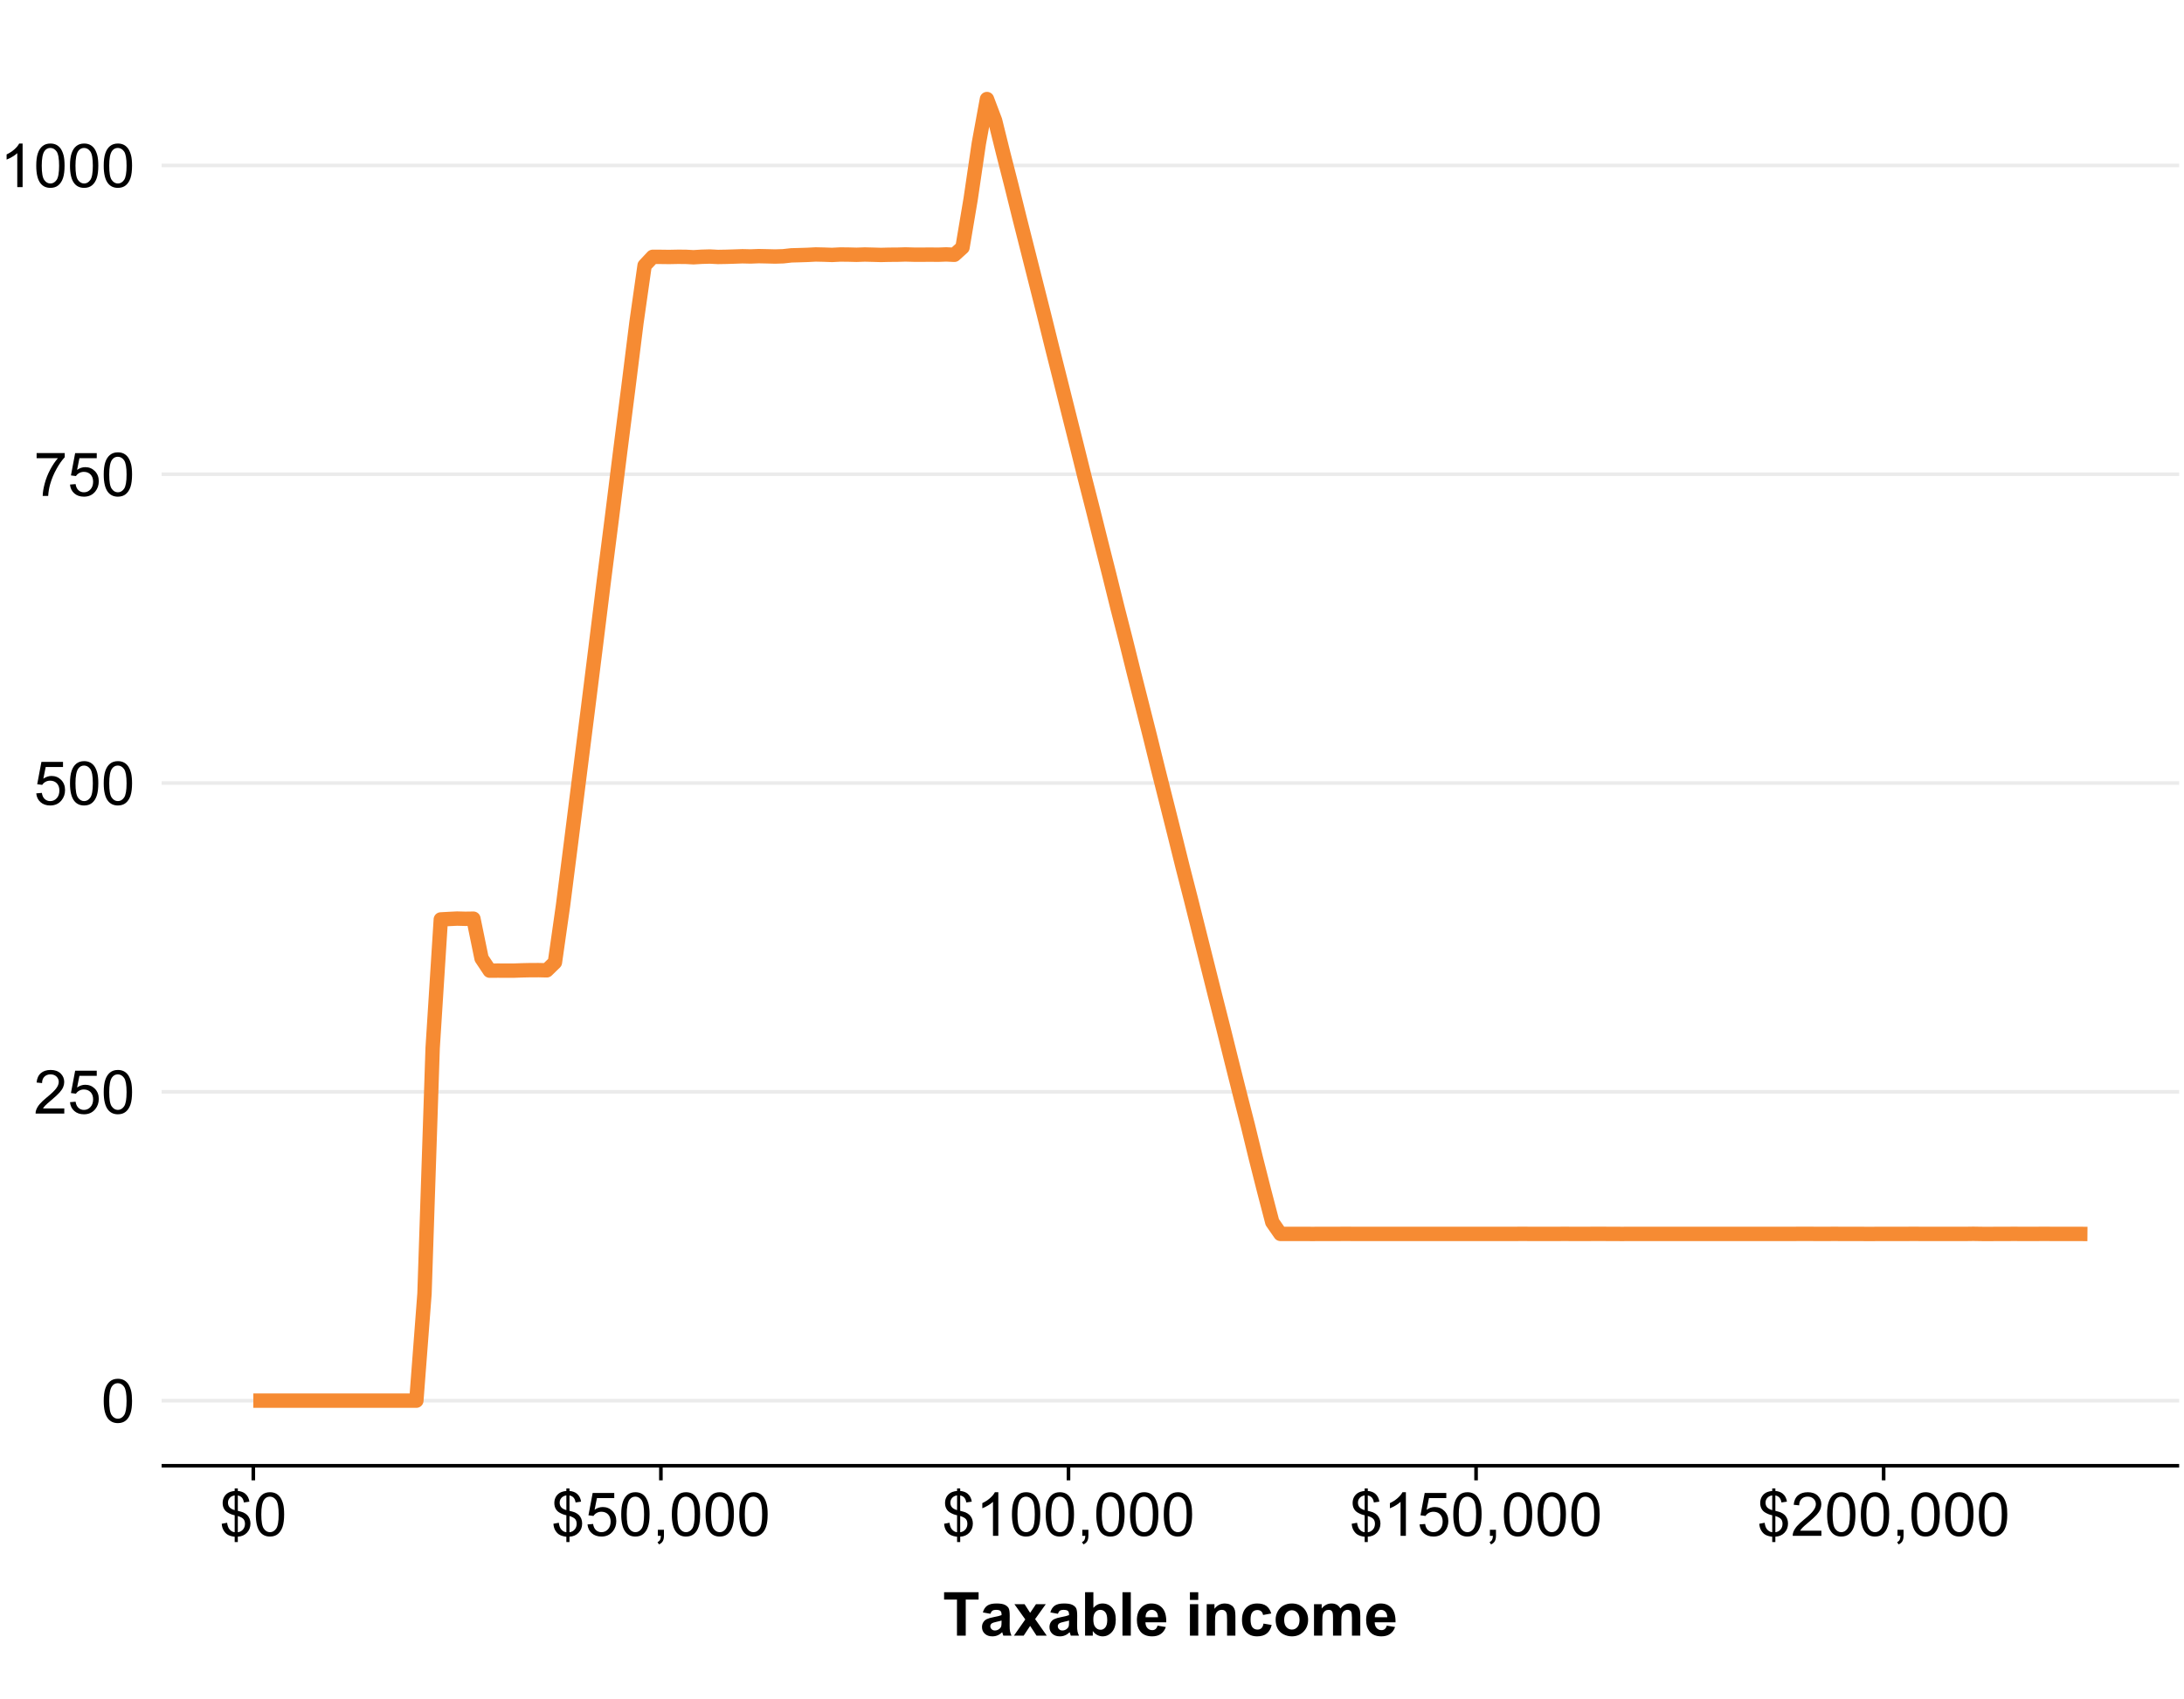
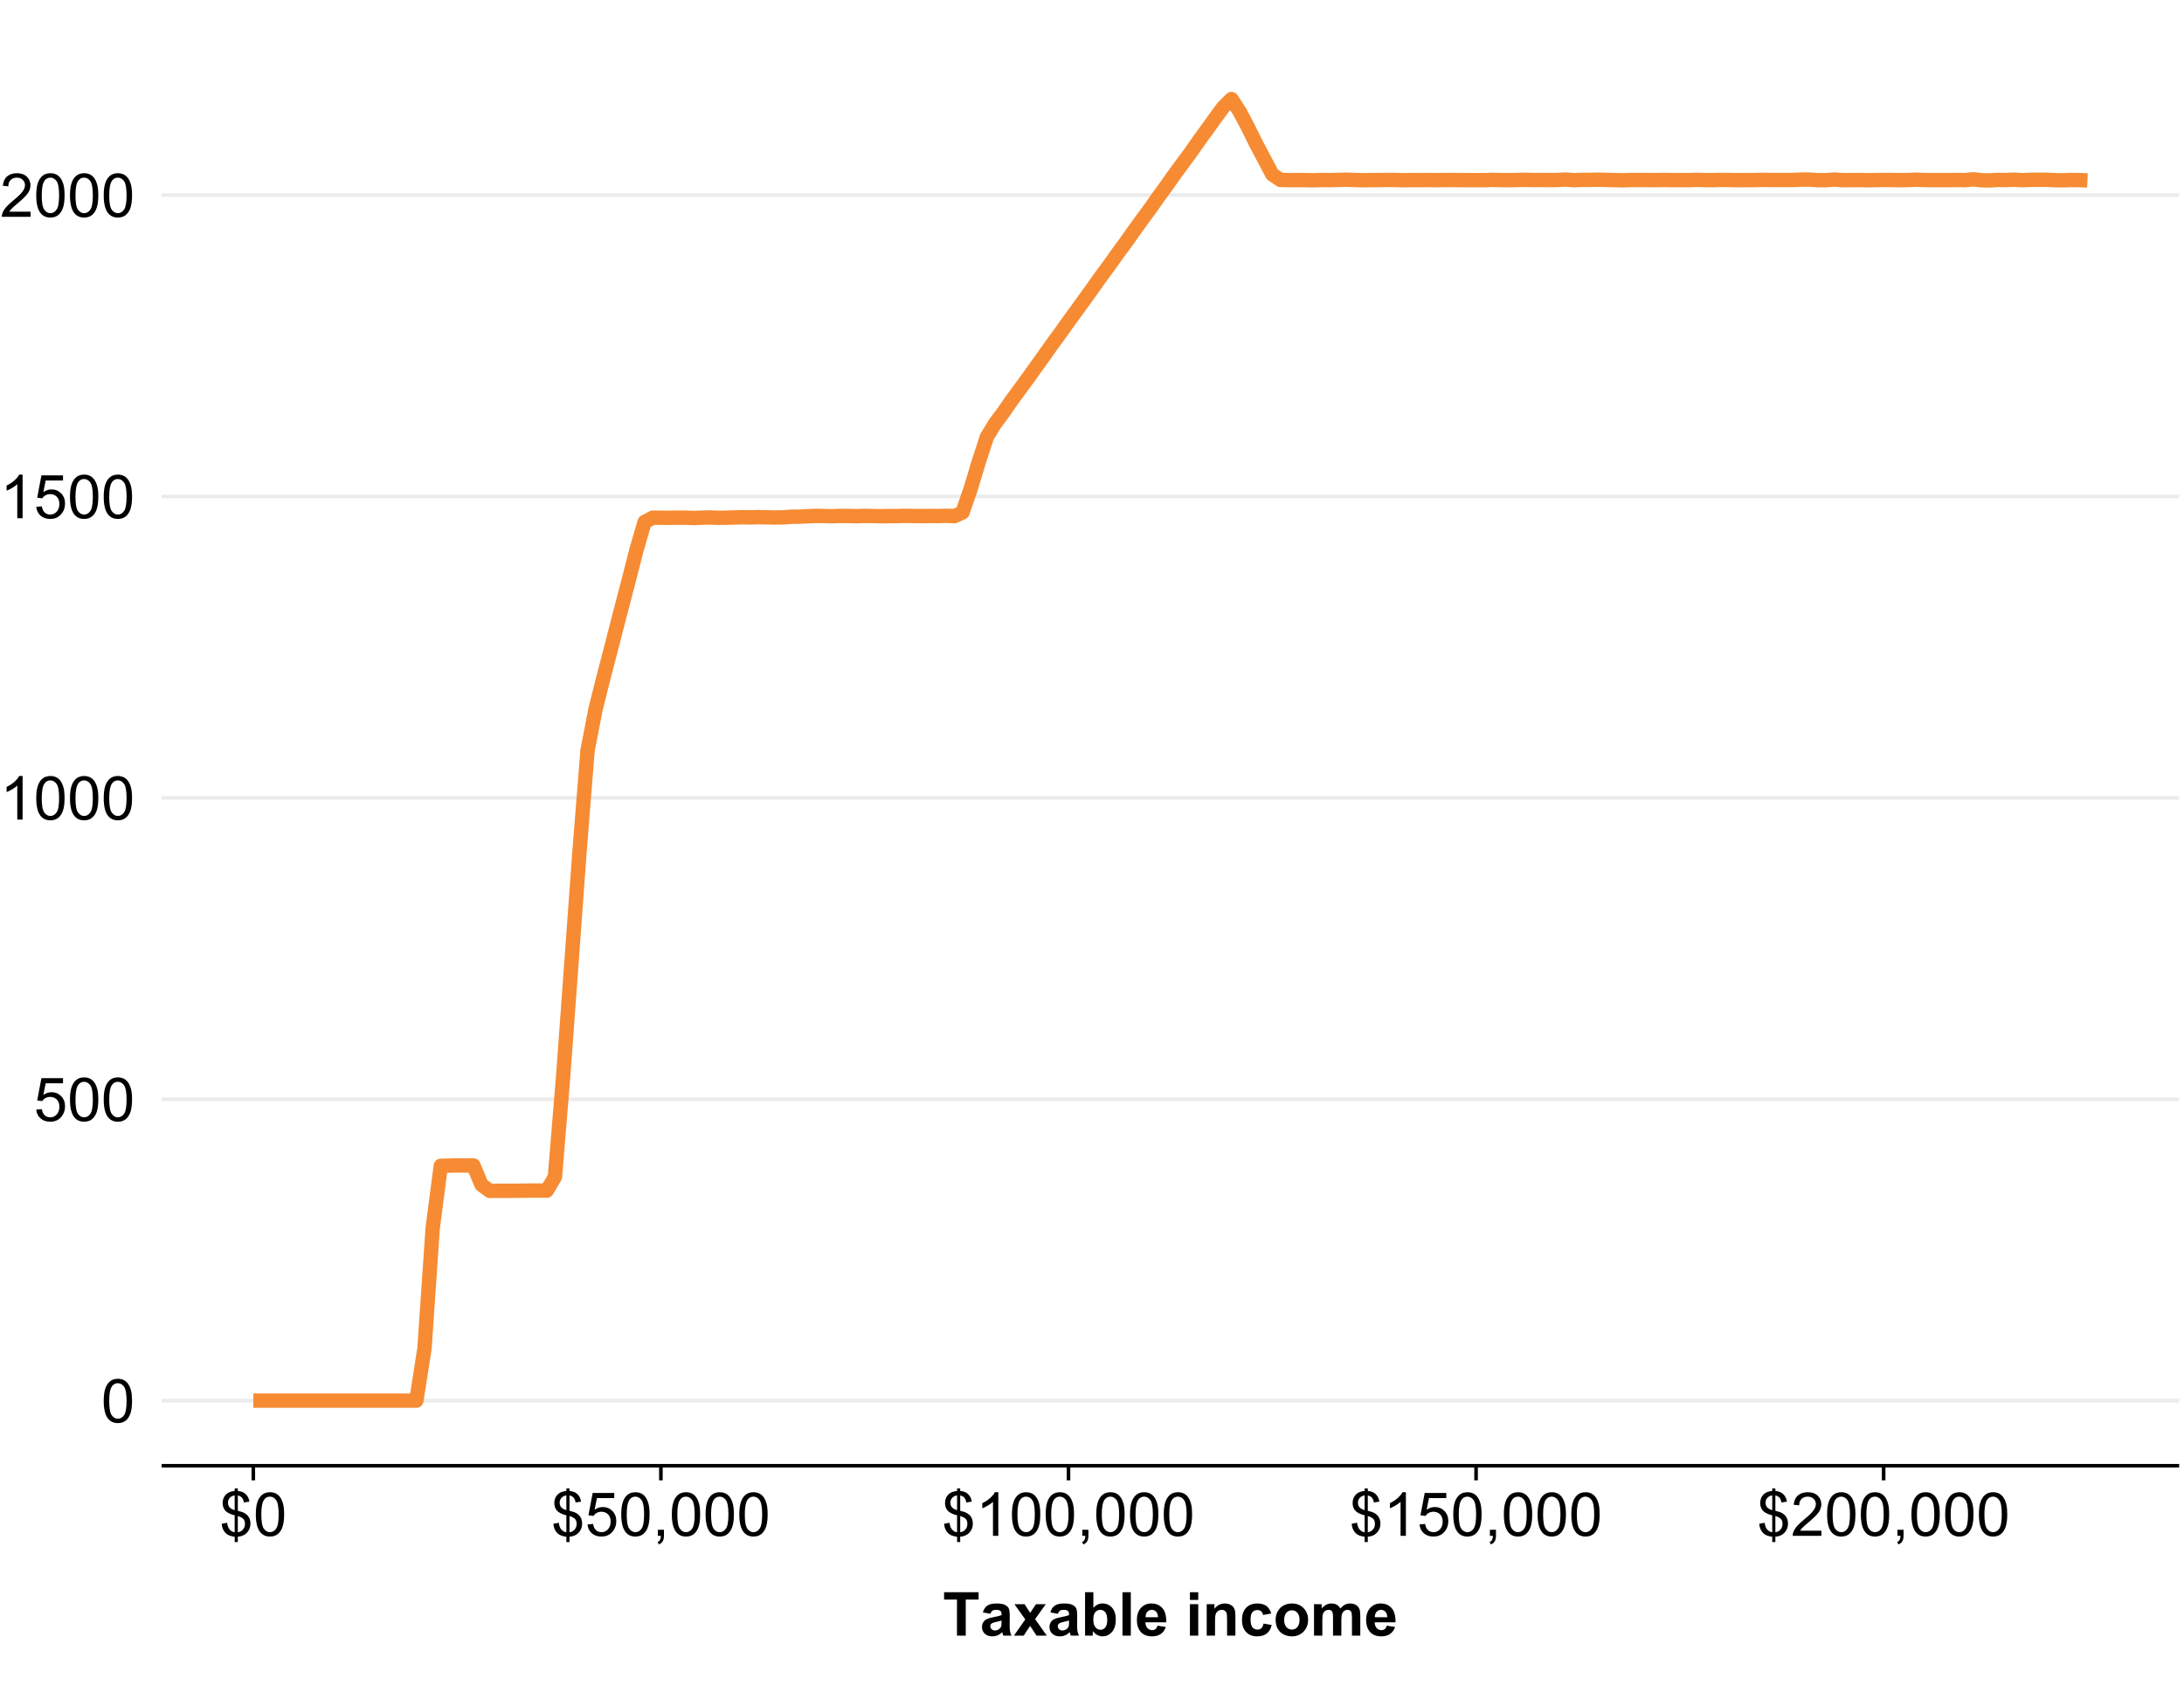
<svg xmlns="http://www.w3.org/2000/svg" xmlns:xlink="http://www.w3.org/1999/xlink" width="648pt" height="504pt" viewBox="0 0 648 504" version="1.1">
  <defs>
    <g>
      <symbol overflow="visible" id="glyph0-0">
        <path style="stroke:none;" d="M 2.25 0 L 2.25 -11.25 L 11.25 -11.25 L 11.25 0 Z M 2.531 -0.281 L 10.969 -0.281 L 10.969 -10.969 L 2.531 -10.969 Z M 2.531 -0.281 " />
      </symbol>
      <symbol overflow="visible" id="glyph0-1">
        <path style="stroke:none;" d="M 0.746 -6.355 C 0.742 -7.875 0.898 -9.102 1.215 -10.031 C 1.527 -10.961 1.996 -11.676 2.613 -12.18 C 3.23 -12.684 4.008 -12.938 4.949 -12.938 C 5.637 -12.938 6.242 -12.797 6.766 -12.52 C 7.285 -12.238 7.715 -11.836 8.059 -11.316 C 8.395 -10.789 8.664 -10.152 8.859 -9.398 C 9.051 -8.645 9.145 -7.629 9.148 -6.355 C 9.145 -4.84 8.992 -3.617 8.684 -2.691 C 8.371 -1.762 7.906 -1.047 7.289 -0.539 C 6.672 -0.035 5.891 0.215 4.949 0.219 C 3.703 0.215 2.727 -0.227 2.023 -1.117 C 1.168 -2.188 0.742 -3.934 0.746 -6.355 Z M 2.375 -6.355 C 2.371 -4.234 2.621 -2.824 3.117 -2.129 C 3.609 -1.426 4.219 -1.078 4.949 -1.082 C 5.672 -1.078 6.281 -1.43 6.781 -2.137 C 7.273 -2.836 7.523 -4.242 7.523 -6.355 C 7.523 -8.473 7.273 -9.883 6.781 -10.582 C 6.281 -11.277 5.664 -11.625 4.93 -11.629 C 4.199 -11.625 3.621 -11.316 3.191 -10.703 C 2.645 -9.918 2.371 -8.469 2.375 -6.355 Z M 2.375 -6.355 " />
      </symbol>
      <symbol overflow="visible" id="glyph0-2">
+         <path style="stroke:none;" d="M 0.746 -3.375 L 2.406 -3.516 C 2.527 -2.707 2.812 -2.098 3.266 -1.691 C 3.711 -1.281 4.254 -1.078 4.887 -1.082 C 5.648 -1.078 6.293 -1.363 6.82 -1.941 C 7.344 -2.512 7.605 -3.273 7.609 -4.227 C 7.605 -5.125 7.352 -5.84 6.848 -6.363 C 6.34 -6.883 5.676 -7.141 4.859 -7.145 C 4.344 -7.141 3.887 -7.027 3.48 -6.797 C 3.07 -6.566 2.746 -6.266 2.516 -5.898 L 1.027 -6.09 L 2.277 -12.711 L 8.684 -12.711 L 8.684 -11.195 L 3.543 -11.195 L 2.848 -7.734 C 3.621 -8.273 4.43 -8.543 5.281 -8.543 C 6.402 -8.543 7.352 -8.152 8.129 -7.371 C 8.898 -6.59 9.285 -5.586 9.289 -4.367 C 9.285 -3.195 8.945 -2.188 8.27 -1.344 C 7.441 -0.301 6.316 0.215 4.887 0.219 C 3.715 0.215 2.758 -0.109 2.016 -0.766 C 1.273 -1.418 0.848 -2.289 0.746 -3.375 Z M 0.746 -3.375 " />
+       </symbol>
+       <symbol overflow="visible" id="glyph0-3">
+         <path style="stroke:none;" d="M 6.707 0 L 5.125 0 L 5.125 -10.082 C 4.742 -9.715 4.242 -9.352 3.625 -8.988 C 3.004 -8.625 2.449 -8.352 1.961 -8.172 L 1.961 -9.703 C 2.844 -10.117 3.617 -10.621 4.281 -11.215 C 4.941 -11.805 5.41 -12.379 5.688 -12.938 L 6.707 -12.938 Z M 6.707 0 " />
+       </symbol>
+       <symbol overflow="visible" id="glyph0-4">
        <path style="stroke:none;" d="M 9.062 -1.52 L 9.062 0 L 0.547 0 C 0.531 -0.379 0.594 -0.742 0.73 -1.098 C 0.945 -1.676 1.293 -2.25 1.77 -2.812 C 2.246 -3.375 2.934 -4.023 3.84 -4.766 C 5.238 -5.906 6.188 -6.816 6.68 -7.492 C 7.172 -8.16 7.418 -8.793 7.418 -9.395 C 7.418 -10.02 7.191 -10.551 6.746 -10.98 C 6.293 -11.41 5.711 -11.625 4.992 -11.629 C 4.23 -11.625 3.621 -11.395 3.164 -10.941 C 2.703 -10.48 2.469 -9.848 2.469 -9.043 L 0.844 -9.211 C 0.953 -10.422 1.371 -11.344 2.102 -11.984 C 2.824 -12.617 3.801 -12.938 5.027 -12.938 C 6.262 -12.938 7.238 -12.594 7.961 -11.91 C 8.68 -11.223 9.039 -10.371 9.043 -9.359 C 9.039 -8.84 8.934 -8.336 8.727 -7.84 C 8.512 -7.34 8.164 -6.812 7.676 -6.266 C 7.188 -5.711 6.375 -4.957 5.238 -4 C 4.285 -3.199 3.676 -2.66 3.41 -2.379 C 3.141 -2.094 2.918 -1.805 2.742 -1.52 Z M 9.062 -1.52 " />
      </symbol>
-       <symbol overflow="visible" id="glyph0-3">
-         <path style="stroke:none;" d="M 0.746 -3.375 L 2.406 -3.516 C 2.527 -2.707 2.812 -2.098 3.266 -1.691 C 3.711 -1.281 4.254 -1.078 4.887 -1.082 C 5.648 -1.078 6.293 -1.363 6.82 -1.941 C 7.344 -2.512 7.605 -3.273 7.609 -4.227 C 7.605 -5.125 7.352 -5.84 6.848 -6.363 C 6.34 -6.883 5.676 -7.141 4.859 -7.145 C 4.344 -7.141 3.887 -7.027 3.48 -6.797 C 3.07 -6.566 2.746 -6.266 2.516 -5.898 L 1.027 -6.09 L 2.277 -12.711 L 8.684 -12.711 L 8.684 -11.195 L 3.543 -11.195 L 2.848 -7.734 C 3.621 -8.273 4.43 -8.543 5.281 -8.543 C 6.402 -8.543 7.352 -8.152 8.129 -7.371 C 8.898 -6.59 9.285 -5.586 9.289 -4.367 C 9.285 -3.195 8.945 -2.188 8.27 -1.344 C 7.441 -0.301 6.316 0.215 4.887 0.219 C 3.715 0.215 2.758 -0.109 2.016 -0.766 C 1.273 -1.418 0.848 -2.289 0.746 -3.375 Z M 0.746 -3.375 " />
-       </symbol>
-       <symbol overflow="visible" id="glyph0-4">
-         <path style="stroke:none;" d="M 0.852 -11.195 L 0.852 -12.719 L 9.195 -12.719 L 9.195 -11.488 C 8.367 -10.613 7.555 -9.453 6.754 -8.008 C 5.945 -6.559 5.324 -5.07 4.887 -3.543 C 4.57 -2.461 4.367 -1.281 4.281 0 L 2.656 0 C 2.668 -1.012 2.867 -2.234 3.25 -3.672 C 3.629 -5.105 4.176 -6.492 4.891 -7.828 C 5.602 -9.16 6.359 -10.281 7.164 -11.195 Z M 0.852 -11.195 " />
-       </symbol>
      <symbol overflow="visible" id="glyph0-5">
-         <path style="stroke:none;" d="M 6.707 0 L 5.125 0 L 5.125 -10.082 C 4.742 -9.715 4.242 -9.352 3.625 -8.988 C 3.004 -8.625 2.449 -8.352 1.961 -8.172 L 1.961 -9.703 C 2.844 -10.117 3.617 -10.621 4.281 -11.215 C 4.941 -11.805 5.41 -12.379 5.688 -12.938 L 6.707 -12.938 Z M 6.707 0 " />
+         <path style="stroke:none;" d="M 4.484 1.855 L 4.484 0.273 C 3.688 0.172 3.047 -0.004 2.555 -0.258 C 2.059 -0.512 1.629 -0.922 1.27 -1.492 C 0.906 -2.059 0.695 -2.754 0.641 -3.578 L 2.234 -3.875 C 2.352 -3.023 2.57 -2.402 2.883 -2.004 C 3.328 -1.441 3.859 -1.125 4.484 -1.062 L 4.484 -6.102 C 3.828 -6.219 3.164 -6.473 2.488 -6.855 C 1.98 -7.137 1.59 -7.523 1.32 -8.023 C 1.047 -8.52 0.914 -9.086 0.914 -9.719 C 0.914 -10.84 1.312 -11.75 2.109 -12.453 C 2.641 -12.918 3.43 -13.207 4.484 -13.316 L 4.484 -14.07 L 5.414 -14.07 L 5.414 -13.316 C 6.332 -13.227 7.059 -12.957 7.602 -12.508 C 8.289 -11.93 8.707 -11.141 8.852 -10.141 L 7.215 -9.898 C 7.117 -10.516 6.922 -10.992 6.629 -11.324 C 6.332 -11.652 5.93 -11.871 5.414 -11.98 L 5.414 -7.418 C 6.211 -7.215 6.738 -7.059 6.996 -6.953 C 7.488 -6.73 7.887 -6.465 8.199 -6.16 C 8.504 -5.848 8.742 -5.48 8.914 -5.055 C 9.078 -4.625 9.164 -4.16 9.168 -3.664 C 9.164 -2.566 8.816 -1.652 8.121 -0.922 C 7.422 -0.188 6.52 0.199 5.414 0.254 L 5.414 1.855 Z M 4.484 -11.996 C 3.863 -11.898 3.379 -11.652 3.027 -11.258 C 2.672 -10.855 2.496 -10.387 2.496 -9.844 C 2.496 -9.305 2.645 -8.852 2.949 -8.488 C 3.246 -8.125 3.758 -7.836 4.484 -7.621 Z M 5.414 -1.062 C 6.027 -1.137 6.535 -1.406 6.938 -1.863 C 7.336 -2.316 7.535 -2.879 7.539 -3.559 C 7.535 -4.129 7.395 -4.594 7.113 -4.945 C 6.828 -5.293 6.262 -5.602 5.414 -5.879 Z M 5.414 -1.062 " />
      </symbol>
      <symbol overflow="visible" id="glyph0-6">
-         <path style="stroke:none;" d="M 4.484 1.855 L 4.484 0.273 C 3.688 0.172 3.047 -0.004 2.555 -0.258 C 2.059 -0.512 1.629 -0.922 1.27 -1.492 C 0.906 -2.059 0.695 -2.754 0.641 -3.578 L 2.234 -3.875 C 2.352 -3.023 2.57 -2.402 2.883 -2.004 C 3.328 -1.441 3.859 -1.125 4.484 -1.062 L 4.484 -6.102 C 3.828 -6.219 3.164 -6.473 2.488 -6.855 C 1.98 -7.137 1.59 -7.523 1.32 -8.023 C 1.047 -8.52 0.914 -9.086 0.914 -9.719 C 0.914 -10.84 1.312 -11.75 2.109 -12.453 C 2.641 -12.918 3.43 -13.207 4.484 -13.316 L 4.484 -14.07 L 5.414 -14.07 L 5.414 -13.316 C 6.332 -13.227 7.059 -12.957 7.602 -12.508 C 8.289 -11.93 8.707 -11.141 8.852 -10.141 L 7.215 -9.898 C 7.117 -10.516 6.922 -10.992 6.629 -11.324 C 6.332 -11.652 5.93 -11.871 5.414 -11.98 L 5.414 -7.418 C 6.211 -7.215 6.738 -7.059 6.996 -6.953 C 7.488 -6.73 7.887 -6.465 8.199 -6.16 C 8.504 -5.848 8.742 -5.48 8.914 -5.055 C 9.078 -4.625 9.164 -4.16 9.168 -3.664 C 9.164 -2.566 8.816 -1.652 8.121 -0.922 C 7.422 -0.188 6.52 0.199 5.414 0.254 L 5.414 1.855 Z M 4.484 -11.996 C 3.863 -11.898 3.379 -11.652 3.027 -11.258 C 2.672 -10.855 2.496 -10.387 2.496 -9.844 C 2.496 -9.305 2.645 -8.852 2.949 -8.488 C 3.246 -8.125 3.758 -7.836 4.484 -7.621 Z M 5.414 -1.062 C 6.027 -1.137 6.535 -1.406 6.938 -1.863 C 7.336 -2.316 7.535 -2.879 7.539 -3.559 C 7.535 -4.129 7.395 -4.594 7.113 -4.945 C 6.828 -5.293 6.262 -5.602 5.414 -5.879 Z M 5.414 -1.062 " />
-       </symbol>
-       <symbol overflow="visible" id="glyph0-7">
        <path style="stroke:none;" d="M 1.602 0 L 1.602 -1.801 L 3.402 -1.801 L 3.402 0 C 3.398 0.66 3.281 1.191 3.051 1.602 C 2.812 2.008 2.441 2.324 1.934 2.547 L 1.492 1.871 C 1.824 1.723 2.07 1.508 2.23 1.227 C 2.387 0.938 2.477 0.531 2.496 0 Z M 1.602 0 " />
      </symbol>
      <symbol overflow="visible" id="glyph1-0">
        <path style="stroke:none;" d="M 2.25 0 L 2.25 -11.25 L 11.25 -11.25 L 11.25 0 Z M 2.531 -0.281 L 10.969 -0.281 L 10.969 -10.969 L 2.531 -10.969 Z M 2.531 -0.281 " />
      </symbol>
      <symbol overflow="visible" id="glyph1-1">
        <path style="stroke:none;" d="M 4.211 0 L 4.211 -10.703 L 0.387 -10.703 L 0.387 -12.883 L 10.625 -12.883 L 10.625 -10.703 L 6.812 -10.703 L 6.812 0 Z M 4.211 0 " />
      </symbol>
      <symbol overflow="visible" id="glyph1-2">
        <path style="stroke:none;" d="M 3.137 -6.484 L 0.898 -6.891 C 1.145 -7.789 1.578 -8.457 2.195 -8.895 C 2.809 -9.328 3.723 -9.543 4.938 -9.547 C 6.039 -9.543 6.859 -9.414 7.402 -9.152 C 7.938 -8.891 8.316 -8.559 8.539 -8.16 C 8.754 -7.758 8.863 -7.02 8.867 -5.949 L 8.844 -3.066 C 8.84 -2.242 8.879 -1.637 8.961 -1.25 C 9.035 -0.859 9.184 -0.445 9.406 0 L 6.961 0 C 6.895 -0.164 6.812 -0.406 6.723 -0.73 C 6.68 -0.875 6.652 -0.973 6.637 -1.02 C 6.211 -0.609 5.758 -0.301 5.281 -0.098 C 4.797 0.109 4.285 0.211 3.742 0.211 C 2.781 0.211 2.023 -0.047 1.473 -0.57 C 0.914 -1.086 0.637 -1.746 0.641 -2.547 C 0.637 -3.074 0.766 -3.543 1.02 -3.957 C 1.27 -4.367 1.621 -4.684 2.078 -4.906 C 2.527 -5.125 3.184 -5.32 4.043 -5.484 C 5.195 -5.699 5.992 -5.898 6.441 -6.09 L 6.441 -6.336 C 6.438 -6.805 6.32 -7.145 6.09 -7.352 C 5.852 -7.551 5.41 -7.652 4.766 -7.656 C 4.32 -7.652 3.977 -7.566 3.734 -7.395 C 3.484 -7.223 3.285 -6.918 3.137 -6.484 Z M 6.441 -4.484 C 6.121 -4.375 5.621 -4.25 4.938 -4.102 C 4.25 -3.953 3.801 -3.809 3.594 -3.672 C 3.266 -3.441 3.105 -3.152 3.109 -2.805 C 3.105 -2.457 3.234 -2.156 3.496 -1.906 C 3.75 -1.652 4.078 -1.527 4.484 -1.531 C 4.922 -1.527 5.348 -1.676 5.758 -1.969 C 6.051 -2.191 6.246 -2.461 6.344 -2.785 C 6.406 -2.992 6.438 -3.395 6.441 -3.992 Z M 6.441 -4.484 " />
      </symbol>
      <symbol overflow="visible" id="glyph1-3">
        <path style="stroke:none;" d="M 0.105 0 L 3.473 -4.809 L 0.246 -9.336 L 3.262 -9.336 L 4.914 -6.766 L 6.652 -9.336 L 9.555 -9.336 L 6.391 -4.914 L 9.844 0 L 6.812 0 L 4.914 -2.891 L 2.996 0 Z M 0.105 0 " />
      </symbol>
      <symbol overflow="visible" id="glyph1-4">
        <path style="stroke:none;" d="M 1.188 0 L 1.188 -12.883 L 3.656 -12.883 L 3.656 -8.242 C 4.414 -9.109 5.316 -9.543 6.363 -9.547 C 7.5 -9.543 8.438 -9.133 9.184 -8.309 C 9.926 -7.484 10.301 -6.301 10.301 -4.766 C 10.301 -3.168 9.918 -1.941 9.16 -1.082 C 8.398 -0.219 7.48 0.211 6.398 0.211 C 5.863 0.211 5.336 0.078 4.82 -0.188 C 4.301 -0.453 3.855 -0.848 3.48 -1.371 L 3.48 0 Z M 3.641 -4.867 C 3.637 -3.898 3.789 -3.184 4.094 -2.727 C 4.52 -2.066 5.09 -1.738 5.801 -1.742 C 6.344 -1.738 6.805 -1.973 7.191 -2.438 C 7.574 -2.902 7.77 -3.637 7.77 -4.641 C 7.77 -5.707 7.574 -6.477 7.188 -6.949 C 6.801 -7.418 6.305 -7.652 5.703 -7.656 C 5.109 -7.652 4.617 -7.422 4.227 -6.965 C 3.832 -6.5 3.637 -5.801 3.641 -4.867 Z M 3.641 -4.867 " />
      </symbol>
      <symbol overflow="visible" id="glyph1-5">
        <path style="stroke:none;" d="M 1.293 0 L 1.293 -12.883 L 3.762 -12.883 L 3.762 0 Z M 1.293 0 " />
      </symbol>
      <symbol overflow="visible" id="glyph1-6">
        <path style="stroke:none;" d="M 6.695 -2.969 L 9.156 -2.559 C 8.84 -1.652 8.34 -0.965 7.66 -0.496 C 6.973 -0.023 6.121 0.211 5.098 0.211 C 3.473 0.211 2.27 -0.316 1.492 -1.379 C 0.875 -2.227 0.566 -3.301 0.57 -4.598 C 0.566 -6.141 0.973 -7.352 1.781 -8.23 C 2.59 -9.105 3.613 -9.543 4.852 -9.547 C 6.238 -9.543 7.332 -9.086 8.137 -8.168 C 8.938 -7.25 9.32 -5.844 9.289 -3.953 L 3.102 -3.953 C 3.117 -3.219 3.316 -2.648 3.699 -2.242 C 4.078 -1.832 4.555 -1.629 5.125 -1.633 C 5.508 -1.629 5.832 -1.734 6.098 -1.949 C 6.359 -2.156 6.559 -2.496 6.695 -2.969 Z M 6.836 -5.469 C 6.816 -6.18 6.633 -6.723 6.285 -7.098 C 5.93 -7.465 5.5 -7.652 5 -7.656 C 4.457 -7.652 4.012 -7.457 3.664 -7.066 C 3.309 -6.672 3.137 -6.137 3.148 -5.469 Z M 6.836 -5.469 " />
      </symbol>
      <symbol overflow="visible" id="glyph1-7">
        <path style="stroke:none;" d="" />
      </symbol>
      <symbol overflow="visible" id="glyph1-8">
        <path style="stroke:none;" d="M 1.293 -10.602 L 1.293 -12.883 L 3.762 -12.883 L 3.762 -10.602 Z M 1.293 0 L 1.293 -9.336 L 3.762 -9.336 L 3.762 0 Z M 1.293 0 " />
      </symbol>
      <symbol overflow="visible" id="glyph1-9">
        <path style="stroke:none;" d="M 9.781 0 L 7.312 0 L 7.312 -4.766 C 7.312 -5.766 7.258 -6.418 7.152 -6.719 C 7.047 -7.012 6.875 -7.242 6.641 -7.41 C 6.398 -7.57 6.113 -7.652 5.781 -7.656 C 5.352 -7.652 4.969 -7.535 4.629 -7.305 C 4.289 -7.066 4.055 -6.754 3.93 -6.371 C 3.801 -5.98 3.738 -5.266 3.742 -4.227 L 3.742 0 L 1.273 0 L 1.273 -9.336 L 3.57 -9.336 L 3.57 -7.961 C 4.379 -9.016 5.406 -9.543 6.645 -9.547 C 7.188 -9.543 7.684 -9.445 8.137 -9.25 C 8.586 -9.051 8.926 -8.801 9.16 -8.5 C 9.387 -8.191 9.551 -7.844 9.645 -7.461 C 9.734 -7.07 9.777 -6.52 9.781 -5.801 Z M 9.781 0 " />
      </symbol>
      <symbol overflow="visible" id="glyph1-10">
        <path style="stroke:none;" d="M 9.43 -6.574 L 6.996 -6.133 C 6.914 -6.617 6.727 -6.984 6.438 -7.23 C 6.145 -7.477 5.77 -7.598 5.309 -7.602 C 4.691 -7.598 4.199 -7.387 3.836 -6.965 C 3.469 -6.539 3.285 -5.828 3.289 -4.836 C 3.285 -3.723 3.473 -2.941 3.844 -2.484 C 4.215 -2.027 4.715 -1.797 5.344 -1.801 C 5.812 -1.797 6.195 -1.93 6.496 -2.199 C 6.793 -2.465 7.004 -2.926 7.129 -3.578 L 9.555 -3.164 C 9.301 -2.047 8.816 -1.203 8.102 -0.641 C 7.387 -0.07 6.43 0.211 5.23 0.211 C 3.859 0.211 2.77 -0.219 1.961 -1.082 C 1.148 -1.941 0.742 -3.133 0.746 -4.656 C 0.742 -6.195 1.152 -7.395 1.969 -8.258 C 2.781 -9.113 3.883 -9.543 5.273 -9.547 C 6.406 -9.543 7.309 -9.301 7.984 -8.812 C 8.652 -8.32 9.133 -7.574 9.43 -6.574 Z M 9.43 -6.574 " />
      </symbol>
      <symbol overflow="visible" id="glyph1-11">
        <path style="stroke:none;" d="M 0.719 -4.797 C 0.715 -5.617 0.918 -6.41 1.324 -7.18 C 1.73 -7.945 2.301 -8.531 3.043 -8.938 C 3.781 -9.34 4.609 -9.543 5.527 -9.547 C 6.938 -9.543 8.098 -9.086 9 -8.168 C 9.898 -7.25 10.348 -6.09 10.352 -4.695 C 10.348 -3.277 9.891 -2.105 8.984 -1.18 C 8.07 -0.25 6.926 0.211 5.547 0.211 C 4.688 0.211 3.871 0.02 3.098 -0.367 C 2.32 -0.754 1.73 -1.32 1.324 -2.07 C 0.918 -2.812 0.715 -3.723 0.719 -4.797 Z M 3.25 -4.668 C 3.246 -3.738 3.465 -3.027 3.91 -2.539 C 4.348 -2.043 4.891 -1.797 5.539 -1.801 C 6.18 -1.797 6.719 -2.043 7.156 -2.539 C 7.59 -3.027 7.809 -3.742 7.812 -4.684 C 7.809 -5.594 7.59 -6.297 7.156 -6.793 C 6.719 -7.281 6.18 -7.527 5.539 -7.531 C 4.891 -7.527 4.348 -7.281 3.91 -6.793 C 3.465 -6.297 3.246 -5.59 3.25 -4.668 Z M 3.25 -4.668 " />
      </symbol>
      <symbol overflow="visible" id="glyph1-12">
        <path style="stroke:none;" d="M 1.109 -9.336 L 3.383 -9.336 L 3.383 -8.059 C 4.195 -9.047 5.168 -9.543 6.293 -9.547 C 6.887 -9.543 7.402 -9.422 7.848 -9.176 C 8.285 -8.926 8.648 -8.551 8.93 -8.059 C 9.34 -8.551 9.781 -8.926 10.258 -9.176 C 10.73 -9.422 11.238 -9.543 11.777 -9.547 C 12.461 -9.543 13.039 -9.406 13.516 -9.129 C 13.988 -8.848 14.344 -8.438 14.582 -7.902 C 14.75 -7.5 14.836 -6.855 14.836 -5.969 L 14.836 0 L 12.367 0 L 12.367 -5.336 C 12.363 -6.258 12.277 -6.855 12.109 -7.129 C 11.879 -7.477 11.527 -7.652 11.055 -7.656 C 10.707 -7.652 10.383 -7.547 10.082 -7.34 C 9.773 -7.125 9.555 -6.816 9.422 -6.41 C 9.285 -6.004 9.215 -5.359 9.219 -4.484 L 9.219 0 L 6.75 0 L 6.75 -5.117 C 6.75 -6.02 6.703 -6.605 6.617 -6.871 C 6.523 -7.133 6.387 -7.328 6.207 -7.461 C 6.02 -7.586 5.77 -7.652 5.457 -7.656 C 5.074 -7.652 4.734 -7.551 4.43 -7.348 C 4.125 -7.141 3.906 -6.844 3.773 -6.457 C 3.641 -6.07 3.574 -5.43 3.578 -4.535 L 3.578 0 L 1.109 0 Z M 1.109 -9.336 " />
      </symbol>
    </g>
    <clipPath id="clip1">
      <path d="M 47.949 415 L 647.559 415 L 647.559 417 L 47.949 417 Z M 47.949 415 " />
    </clipPath>
    <clipPath id="clip2">
-       <path d="M 47.949 323 L 647.559 323 L 647.559 325 L 47.949 325 Z M 47.949 323 " />
+       <path d="M 47.949 325 L 647.559 325 L 647.559 327 L 47.949 327 Z M 47.949 325 " />
    </clipPath>
    <clipPath id="clip3">
-       <path d="M 47.949 231 L 647.559 231 L 647.559 233 L 47.949 233 Z M 47.949 231 " />
+       <path d="M 47.949 236 L 647.559 236 L 647.559 238 L 47.949 238 Z M 47.949 236 " />
    </clipPath>
    <clipPath id="clip4">
-       <path d="M 47.949 140 L 647.559 140 L 647.559 142 L 47.949 142 Z M 47.949 140 " />
+       <path d="M 47.949 146 L 647.559 146 L 647.559 148 L 47.949 148 Z M 47.949 146 " />
    </clipPath>
    <clipPath id="clip5">
-       <path d="M 47.949 48 L 647.559 48 L 647.559 50 L 47.949 50 Z M 47.949 48 " />
+       <path d="M 47.949 57 L 647.559 57 L 647.559 59 L 47.949 59 Z M 47.949 57 " />
    </clipPath>
  </defs>
  <g id="surface41">
    <rect x="0" y="0" width="648" height="504" style="fill:rgb(100%,100%,100%);fill-opacity:1;stroke:none;" />
    <g clip-path="url(#clip1)" clip-rule="nonzero">
      <path style="fill:none;stroke-width:1.067;stroke-linecap:butt;stroke-linejoin:round;stroke:rgb(92.157%,92.157%,92.157%);stroke-opacity:1;stroke-miterlimit:10;" d="M 47.949 415.617 L 646.559 415.617 " />
    </g>
    <g clip-path="url(#clip2)" clip-rule="nonzero">
-       <path style="fill:none;stroke-width:1.067;stroke-linecap:butt;stroke-linejoin:round;stroke:rgb(92.157%,92.157%,92.157%);stroke-opacity:1;stroke-miterlimit:10;" d="M 47.949 323.984 L 646.559 323.984 " />
+       <path style="fill:none;stroke-width:1.067;stroke-linecap:butt;stroke-linejoin:round;stroke:rgb(92.157%,92.157%,92.157%);stroke-opacity:1;stroke-miterlimit:10;" d="M 47.949 326.188 L 646.559 326.188 " />
    </g>
    <g clip-path="url(#clip3)" clip-rule="nonzero">
-       <path style="fill:none;stroke-width:1.067;stroke-linecap:butt;stroke-linejoin:round;stroke:rgb(92.157%,92.157%,92.157%);stroke-opacity:1;stroke-miterlimit:10;" d="M 47.949 232.352 L 646.559 232.352 " />
+       <path style="fill:none;stroke-width:1.067;stroke-linecap:butt;stroke-linejoin:round;stroke:rgb(92.157%,92.157%,92.157%);stroke-opacity:1;stroke-miterlimit:10;" d="M 47.949 236.754 L 646.559 236.754 " />
    </g>
    <g clip-path="url(#clip4)" clip-rule="nonzero">
-       <path style="fill:none;stroke-width:1.067;stroke-linecap:butt;stroke-linejoin:round;stroke:rgb(92.157%,92.157%,92.157%);stroke-opacity:1;stroke-miterlimit:10;" d="M 47.949 140.719 L 646.559 140.719 " />
+       <path style="fill:none;stroke-width:1.067;stroke-linecap:butt;stroke-linejoin:round;stroke:rgb(92.157%,92.157%,92.157%);stroke-opacity:1;stroke-miterlimit:10;" d="M 47.949 147.324 L 646.559 147.324 " />
    </g>
    <g clip-path="url(#clip5)" clip-rule="nonzero">
-       <path style="fill:none;stroke-width:1.067;stroke-linecap:butt;stroke-linejoin:round;stroke:rgb(92.157%,92.157%,92.157%);stroke-opacity:1;stroke-miterlimit:10;" d="M 47.949 49.086 L 646.559 49.086 " />
+       <path style="fill:none;stroke-width:1.067;stroke-linecap:butt;stroke-linejoin:round;stroke:rgb(92.157%,92.157%,92.157%);stroke-opacity:1;stroke-miterlimit:10;" d="M 47.949 57.891 L 646.559 57.891 " />
    </g>
-     <path style="fill:none;stroke-width:4.268;stroke-linecap:butt;stroke-linejoin:round;stroke:rgb(96.471%,54.51%,20%);stroke-opacity:1;stroke-miterlimit:10;" d="M 75.16 415.617 L 123.531 415.617 L 125.949 383.875 L 128.367 311.035 L 130.789 272.82 L 133.207 272.688 L 135.625 272.57 L 138.043 272.633 L 140.461 272.598 L 142.879 284.379 L 145.301 288.023 L 147.719 288.004 L 150.137 288.016 L 152.555 288.012 L 154.973 287.926 L 157.391 287.871 L 159.812 287.867 L 162.23 287.922 L 164.648 285.562 L 167.066 268.586 L 169.484 249.59 L 171.902 230.426 L 174.324 211.27 L 176.742 191.953 L 179.16 172.406 L 181.578 153.449 L 183.996 134.082 L 186.414 115.137 L 188.836 95.75 L 191.254 78.789 L 193.672 76.211 L 196.09 76.219 L 198.508 76.25 L 200.93 76.203 L 203.348 76.207 L 205.766 76.336 L 208.184 76.191 L 210.602 76.121 L 213.02 76.246 L 215.441 76.203 L 217.859 76.129 L 220.277 76.043 L 222.695 76.098 L 225.113 76.004 L 227.531 76.055 L 229.953 76.117 L 232.371 76.043 L 234.789 75.773 L 237.207 75.707 L 239.625 75.629 L 242.043 75.504 L 244.465 75.559 L 246.883 75.645 L 249.301 75.52 L 251.719 75.543 L 254.137 75.605 L 256.555 75.52 L 258.977 75.578 L 261.395 75.648 L 263.812 75.586 L 266.23 75.574 L 268.648 75.5 L 271.066 75.566 L 273.488 75.578 L 275.906 75.551 L 278.324 75.582 L 280.742 75.492 L 283.16 75.605 L 285.578 73.422 L 288 59.035 L 290.418 42.57 L 292.836 29.391 L 295.254 35.785 L 297.672 45.547 L 300.09 55 L 302.512 64.758 L 304.93 74.312 L 307.348 83.875 L 309.766 93.449 L 312.184 103.219 L 314.602 112.812 L 317.023 122.48 L 319.441 132.086 L 321.859 141.809 L 324.277 151.254 L 326.695 160.934 L 329.113 170.492 L 331.535 180.266 L 333.953 189.699 L 336.371 199.426 L 338.789 208.961 L 341.207 218.523 L 343.625 228.312 L 346.047 237.898 L 348.465 247.512 L 350.883 257.246 L 353.301 266.652 L 355.719 276.297 L 358.137 285.934 L 360.559 295.582 L 362.977 305.109 L 365.395 314.844 L 367.812 324.449 L 370.23 333.898 L 372.648 343.801 L 375.07 353.371 L 377.488 362.645 L 379.906 366.133 L 382.324 366.141 L 384.742 366.137 L 387.164 366.141 L 389.582 366.148 L 392 366.137 L 394.418 366.145 L 399.254 366.121 L 401.676 366.133 L 404.094 366.141 L 406.512 366.141 L 408.93 366.137 L 413.766 366.137 L 416.188 366.145 L 421.023 366.137 L 423.441 366.137 L 425.859 366.145 L 428.277 366.137 L 430.699 366.137 L 433.117 366.141 L 435.535 366.141 L 437.953 366.145 L 440.371 366.141 L 442.789 366.129 L 445.211 366.137 L 447.629 366.141 L 450.047 366.129 L 452.465 366.125 L 454.883 366.137 L 457.301 366.129 L 459.723 366.137 L 462.141 366.133 L 464.559 366.121 L 466.977 366.141 L 469.395 366.129 L 471.812 366.129 L 474.234 366.121 L 476.652 366.129 L 479.07 366.141 L 481.488 366.148 L 483.906 366.133 L 486.324 366.137 L 488.746 366.133 L 491.164 366.137 L 493.582 366.133 L 496 366.141 L 498.418 366.133 L 500.836 366.145 L 503.258 366.129 L 505.676 366.141 L 510.512 366.133 L 512.93 366.141 L 515.348 366.141 L 517.77 366.137 L 520.188 366.141 L 522.605 366.129 L 525.023 366.137 L 527.441 366.141 L 529.859 366.137 L 532.281 366.133 L 534.699 366.117 L 537.117 366.121 L 539.535 366.141 L 541.953 366.141 L 544.371 366.117 L 546.793 366.145 L 551.629 366.137 L 554.047 366.152 L 556.465 366.145 L 558.883 366.133 L 561.305 366.137 L 563.723 366.141 L 566.141 366.129 L 568.559 366.125 L 570.977 366.137 L 575.816 366.137 L 578.234 366.141 L 580.652 366.133 L 583.07 366.141 L 585.488 366.105 L 587.91 366.145 L 590.328 366.156 L 592.746 366.133 L 595.164 366.145 L 597.582 366.117 L 600 366.145 L 602.422 366.129 L 604.84 366.129 L 607.258 366.121 L 609.676 366.141 L 612.094 366.145 L 614.512 366.137 L 616.934 366.137 L 619.352 366.156 " />
+     <path style="fill:none;stroke-width:4.268;stroke-linecap:butt;stroke-linejoin:round;stroke:rgb(96.471%,54.51%,20%);stroke-opacity:1;stroke-miterlimit:10;" d="M 75.16 415.617 L 123.531 415.617 L 125.949 400.129 L 128.367 364.586 L 130.789 345.934 L 133.207 345.871 L 135.625 345.812 L 138.043 345.844 L 140.461 345.824 L 142.879 351.574 L 145.301 353.352 L 147.719 353.344 L 150.137 353.348 L 152.555 353.348 L 154.973 353.305 L 157.391 353.281 L 159.812 353.277 L 162.23 353.305 L 164.648 349.219 L 167.066 319.762 L 169.484 286.605 L 171.902 253.25 L 174.324 222.703 L 176.742 210.25 L 179.16 200.633 L 181.578 191.375 L 183.996 181.941 L 186.414 172.703 L 188.836 163.211 L 191.254 154.898 L 193.672 153.617 L 196.09 153.621 L 198.508 153.645 L 200.93 153.609 L 203.348 153.613 L 205.766 153.715 L 208.184 153.605 L 210.602 153.547 L 213.02 153.648 L 215.441 153.617 L 217.859 153.555 L 220.277 153.484 L 222.695 153.527 L 225.113 153.457 L 227.531 153.504 L 229.953 153.555 L 232.371 153.52 L 234.789 153.332 L 237.207 153.312 L 239.625 153.188 L 242.043 153.078 L 244.465 153.121 L 246.883 153.184 L 249.301 153.086 L 251.719 153.105 L 254.137 153.156 L 256.555 153.082 L 258.977 153.129 L 261.395 153.184 L 263.812 153.137 L 266.23 153.133 L 268.648 153.066 L 271.066 153.117 L 273.488 153.133 L 275.906 153.109 L 278.324 153.133 L 280.742 153.059 L 283.16 153.145 L 285.578 152.059 L 288 145.035 L 290.418 137.004 L 292.836 129.598 L 295.254 125.656 L 297.672 122.426 L 300.09 118.91 L 302.512 115.617 L 304.93 112.316 L 307.348 108.926 L 309.766 105.559 L 312.184 102.137 L 314.602 98.848 L 317.023 95.43 L 319.441 92.109 L 321.859 88.773 L 324.277 85.402 L 326.695 82 L 329.113 78.734 L 331.535 75.316 L 333.953 72.039 L 336.371 68.609 L 338.789 65.254 L 341.207 61.98 L 343.625 58.527 L 346.047 55.207 L 348.465 51.785 L 350.883 48.488 L 353.301 45.215 L 355.719 41.738 L 358.137 38.426 L 360.559 35.055 L 362.977 31.762 L 365.395 29.391 L 367.812 33.113 L 370.23 37.684 L 372.648 42.582 L 375.07 47.16 L 377.488 51.742 L 379.906 53.391 L 382.324 53.438 L 384.742 53.441 L 387.164 53.449 L 389.582 53.496 L 392 53.414 L 394.418 53.449 L 396.836 53.391 L 399.254 53.32 L 401.676 53.395 L 404.094 53.48 L 406.512 53.449 L 408.93 53.441 L 411.348 53.391 L 413.766 53.402 L 416.188 53.477 L 418.605 53.438 L 421.023 53.434 L 423.441 53.426 L 425.859 53.461 L 428.277 53.426 L 430.699 53.414 L 433.117 53.441 L 435.535 53.453 L 437.953 53.453 L 440.371 53.465 L 442.789 53.371 L 445.211 53.438 L 447.629 53.465 L 452.465 53.348 L 454.883 53.43 L 457.301 53.402 L 459.723 53.43 L 462.141 53.395 L 464.559 53.285 L 466.977 53.461 L 469.395 53.367 L 471.812 53.363 L 474.234 53.312 L 476.652 53.383 L 479.07 53.445 L 481.488 53.5 L 483.906 53.41 L 486.324 53.414 L 488.746 53.418 L 491.164 53.441 L 493.582 53.398 L 496 53.445 L 498.418 53.426 L 500.836 53.465 L 503.258 53.359 L 505.676 53.434 L 508.094 53.461 L 510.512 53.383 L 512.93 53.41 L 515.348 53.457 L 517.77 53.441 L 520.188 53.441 L 522.605 53.367 L 525.023 53.402 L 527.441 53.41 L 529.859 53.414 L 532.281 53.398 L 534.699 53.273 L 537.117 53.312 L 539.535 53.469 L 541.953 53.449 L 544.371 53.277 L 546.793 53.465 L 549.211 53.453 L 551.629 53.418 L 554.047 53.488 L 556.465 53.434 L 558.883 53.402 L 561.305 53.414 L 563.723 53.461 L 566.141 53.41 L 568.559 53.324 L 570.977 53.418 L 573.398 53.441 L 575.816 53.445 L 578.234 53.441 L 580.652 53.41 L 583.07 53.449 L 585.488 53.207 L 587.91 53.488 L 590.328 53.535 L 592.746 53.387 L 595.164 53.426 L 597.582 53.316 L 600 53.465 L 602.422 53.359 L 604.84 53.359 L 607.258 53.352 L 609.676 53.473 L 612.094 53.504 L 614.512 53.422 L 616.934 53.438 L 619.352 53.539 " />
    <g style="fill:rgb(0%,0%,0%);fill-opacity:1;">
      <use xlink:href="#glyph0-1" x="30.031" y="422.062" />
    </g>
    <g style="fill:rgb(0%,0%,0%);fill-opacity:1;">
-       <use xlink:href="#glyph0-2" x="10.012" y="330.426" />
-       <use xlink:href="#glyph0-3" x="20.022" y="330.426" />
-       <use xlink:href="#glyph0-1" x="30.033" y="330.426" />
+       <use xlink:href="#glyph0-2" x="10.012" y="332.629" />
+       <use xlink:href="#glyph0-1" x="20.022" y="332.629" />
+       <use xlink:href="#glyph0-1" x="30.033" y="332.629" />
    </g>
    <g style="fill:rgb(0%,0%,0%);fill-opacity:1;">
-       <use xlink:href="#glyph0-3" x="10.012" y="238.793" />
-       <use xlink:href="#glyph0-1" x="20.022" y="238.793" />
-       <use xlink:href="#glyph0-1" x="30.033" y="238.793" />
+       <use xlink:href="#glyph0-3" x="0" y="243.199" />
+       <use xlink:href="#glyph0-1" x="10.011" y="243.199" />
+       <use xlink:href="#glyph0-1" x="20.021" y="243.199" />
+       <use xlink:href="#glyph0-1" x="30.032" y="243.199" />
    </g>
    <g style="fill:rgb(0%,0%,0%);fill-opacity:1;">
-       <use xlink:href="#glyph0-4" x="10.012" y="147.16" />
-       <use xlink:href="#glyph0-3" x="20.022" y="147.16" />
-       <use xlink:href="#glyph0-1" x="30.033" y="147.16" />
+       <use xlink:href="#glyph0-3" x="0" y="153.766" />
+       <use xlink:href="#glyph0-2" x="10.011" y="153.766" />
+       <use xlink:href="#glyph0-1" x="20.021" y="153.766" />
+       <use xlink:href="#glyph0-1" x="30.032" y="153.766" />
    </g>
    <g style="fill:rgb(0%,0%,0%);fill-opacity:1;">
-       <use xlink:href="#glyph0-5" x="0" y="55.527" />
-       <use xlink:href="#glyph0-1" x="10.011" y="55.527" />
-       <use xlink:href="#glyph0-1" x="20.021" y="55.527" />
-       <use xlink:href="#glyph0-1" x="30.032" y="55.527" />
+       <use xlink:href="#glyph0-4" x="0" y="64.336" />
+       <use xlink:href="#glyph0-1" x="10.011" y="64.336" />
+       <use xlink:href="#glyph0-1" x="20.021" y="64.336" />
+       <use xlink:href="#glyph0-1" x="30.032" y="64.336" />
    </g>
    <path style="fill:none;stroke-width:1.067;stroke-linecap:butt;stroke-linejoin:round;stroke:rgb(0%,0%,0%);stroke-opacity:1;stroke-miterlimit:10;" d="M 47.949 434.93 L 646.559 434.93 " />
    <path style="fill:none;stroke-width:1.067;stroke-linecap:butt;stroke-linejoin:round;stroke:rgb(0%,0%,0%);stroke-opacity:1;stroke-miterlimit:10;" d="M 75.16 439.25 L 75.16 434.93 " />
    <path style="fill:none;stroke-width:1.067;stroke-linecap:butt;stroke-linejoin:round;stroke:rgb(0%,0%,0%);stroke-opacity:1;stroke-miterlimit:10;" d="M 196.09 439.25 L 196.09 434.93 " />
    <path style="fill:none;stroke-width:1.067;stroke-linecap:butt;stroke-linejoin:round;stroke:rgb(0%,0%,0%);stroke-opacity:1;stroke-miterlimit:10;" d="M 317.023 439.25 L 317.023 434.93 " />
    <path style="fill:none;stroke-width:1.067;stroke-linecap:butt;stroke-linejoin:round;stroke:rgb(0%,0%,0%);stroke-opacity:1;stroke-miterlimit:10;" d="M 437.953 439.25 L 437.953 434.93 " />
    <path style="fill:none;stroke-width:1.067;stroke-linecap:butt;stroke-linejoin:round;stroke:rgb(0%,0%,0%);stroke-opacity:1;stroke-miterlimit:10;" d="M 558.883 439.25 L 558.883 434.93 " />
    <g style="fill:rgb(0%,0%,0%);fill-opacity:1;">
-       <use xlink:href="#glyph0-6" x="65.148" y="455.723" />
+       <use xlink:href="#glyph0-5" x="65.148" y="455.723" />
      <use xlink:href="#glyph0-1" x="75.159" y="455.723" />
    </g>
    <g style="fill:rgb(0%,0%,0%);fill-opacity:1;">
-       <use xlink:href="#glyph0-6" x="163.559" y="455.723" />
-       <use xlink:href="#glyph0-3" x="173.569" y="455.723" />
+       <use xlink:href="#glyph0-5" x="163.559" y="455.723" />
+       <use xlink:href="#glyph0-2" x="173.569" y="455.723" />
      <use xlink:href="#glyph0-1" x="183.58" y="455.723" />
-       <use xlink:href="#glyph0-7" x="193.591" y="455.723" />
+       <use xlink:href="#glyph0-6" x="193.591" y="455.723" />
      <use xlink:href="#glyph0-1" x="198.592" y="455.723" />
      <use xlink:href="#glyph0-1" x="208.603" y="455.723" />
      <use xlink:href="#glyph0-1" x="218.613" y="455.723" />
    </g>
    <g style="fill:rgb(0%,0%,0%);fill-opacity:1;">
-       <use xlink:href="#glyph0-6" x="279.484" y="455.723" />
-       <use xlink:href="#glyph0-5" x="289.495" y="455.723" />
+       <use xlink:href="#glyph0-5" x="279.484" y="455.723" />
+       <use xlink:href="#glyph0-3" x="289.495" y="455.723" />
      <use xlink:href="#glyph0-1" x="299.506" y="455.723" />
      <use xlink:href="#glyph0-1" x="309.517" y="455.723" />
-       <use xlink:href="#glyph0-7" x="319.527" y="455.723" />
+       <use xlink:href="#glyph0-6" x="319.527" y="455.723" />
      <use xlink:href="#glyph0-1" x="324.528" y="455.723" />
      <use xlink:href="#glyph0-1" x="334.539" y="455.723" />
      <use xlink:href="#glyph0-1" x="344.55" y="455.723" />
    </g>
    <g style="fill:rgb(0%,0%,0%);fill-opacity:1;">
-       <use xlink:href="#glyph0-6" x="400.414" y="455.723" />
-       <use xlink:href="#glyph0-5" x="410.425" y="455.723" />
-       <use xlink:href="#glyph0-3" x="420.436" y="455.723" />
+       <use xlink:href="#glyph0-5" x="400.414" y="455.723" />
+       <use xlink:href="#glyph0-3" x="410.425" y="455.723" />
+       <use xlink:href="#glyph0-2" x="420.436" y="455.723" />
      <use xlink:href="#glyph0-1" x="430.446" y="455.723" />
-       <use xlink:href="#glyph0-7" x="440.457" y="455.723" />
+       <use xlink:href="#glyph0-6" x="440.457" y="455.723" />
      <use xlink:href="#glyph0-1" x="445.458" y="455.723" />
      <use xlink:href="#glyph0-1" x="455.469" y="455.723" />
      <use xlink:href="#glyph0-1" x="465.479" y="455.723" />
    </g>
    <g style="fill:rgb(0%,0%,0%);fill-opacity:1;">
-       <use xlink:href="#glyph0-6" x="521.344" y="455.723" />
-       <use xlink:href="#glyph0-2" x="531.354" y="455.723" />
+       <use xlink:href="#glyph0-5" x="521.344" y="455.723" />
+       <use xlink:href="#glyph0-4" x="531.354" y="455.723" />
      <use xlink:href="#glyph0-1" x="541.365" y="455.723" />
      <use xlink:href="#glyph0-1" x="551.376" y="455.723" />
-       <use xlink:href="#glyph0-7" x="561.387" y="455.723" />
+       <use xlink:href="#glyph0-6" x="561.387" y="455.723" />
      <use xlink:href="#glyph0-1" x="566.388" y="455.723" />
      <use xlink:href="#glyph0-1" x="576.398" y="455.723" />
      <use xlink:href="#glyph0-1" x="586.409" y="455.723" />
    </g>
    <g style="fill:rgb(0%,0%,0%);fill-opacity:1;">
      <use xlink:href="#glyph1-1" x="279.727" y="485.344" />
      <use xlink:href="#glyph1-2" x="290.722" y="485.344" />
      <use xlink:href="#glyph1-3" x="300.732" y="485.344" />
      <use xlink:href="#glyph1-2" x="310.743" y="485.344" />
      <use xlink:href="#glyph1-4" x="320.754" y="485.344" />
      <use xlink:href="#glyph1-5" x="331.749" y="485.344" />
      <use xlink:href="#glyph1-6" x="336.75" y="485.344" />
      <use xlink:href="#glyph1-7" x="346.761" y="485.344" />
      <use xlink:href="#glyph1-8" x="351.762" y="485.344" />
      <use xlink:href="#glyph1-9" x="356.763" y="485.344" />
      <use xlink:href="#glyph1-10" x="367.758" y="485.344" />
      <use xlink:href="#glyph1-11" x="377.769" y="485.344" />
      <use xlink:href="#glyph1-12" x="388.764" y="485.344" />
      <use xlink:href="#glyph1-6" x="404.769" y="485.344" />
    </g>
  </g>
</svg>
